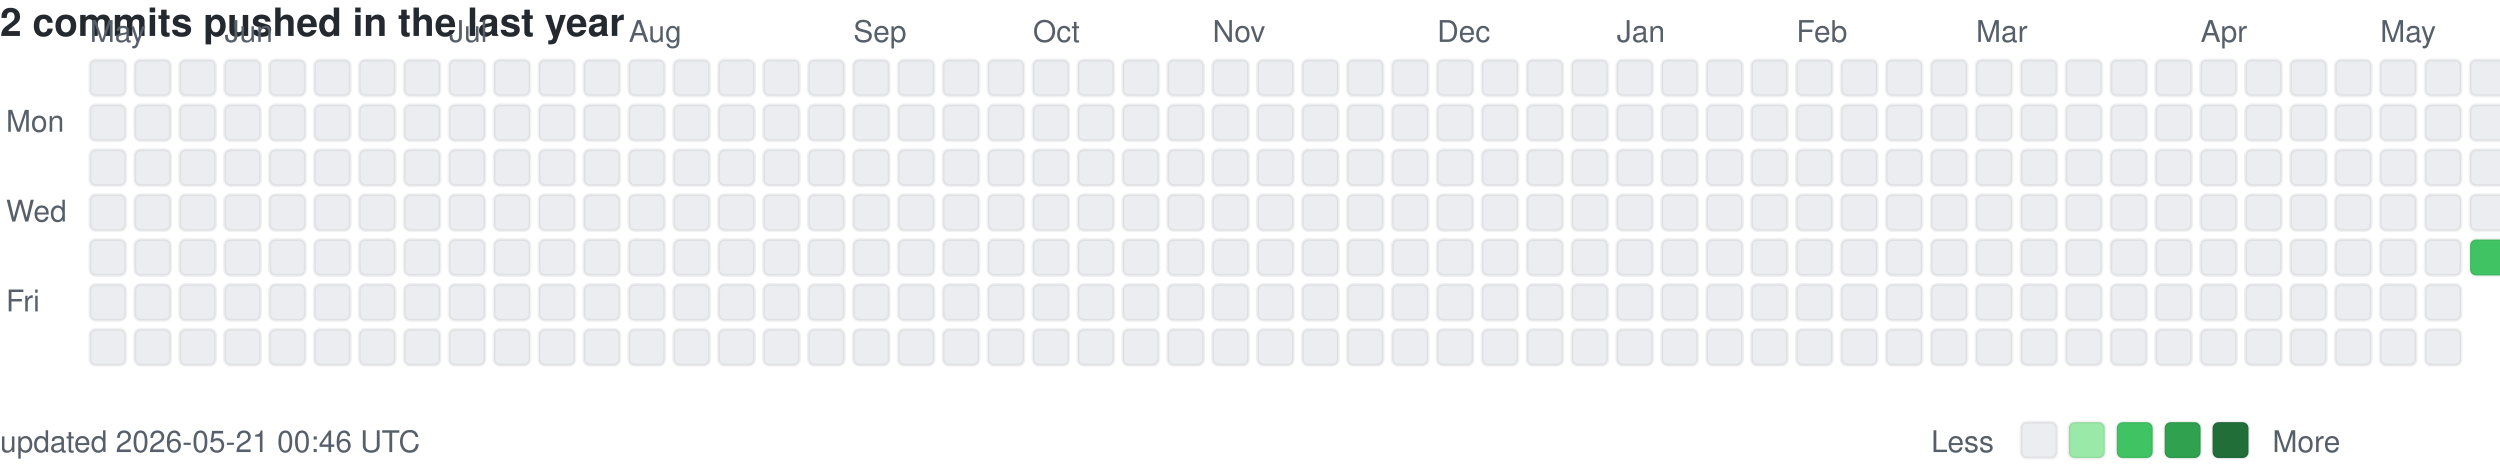
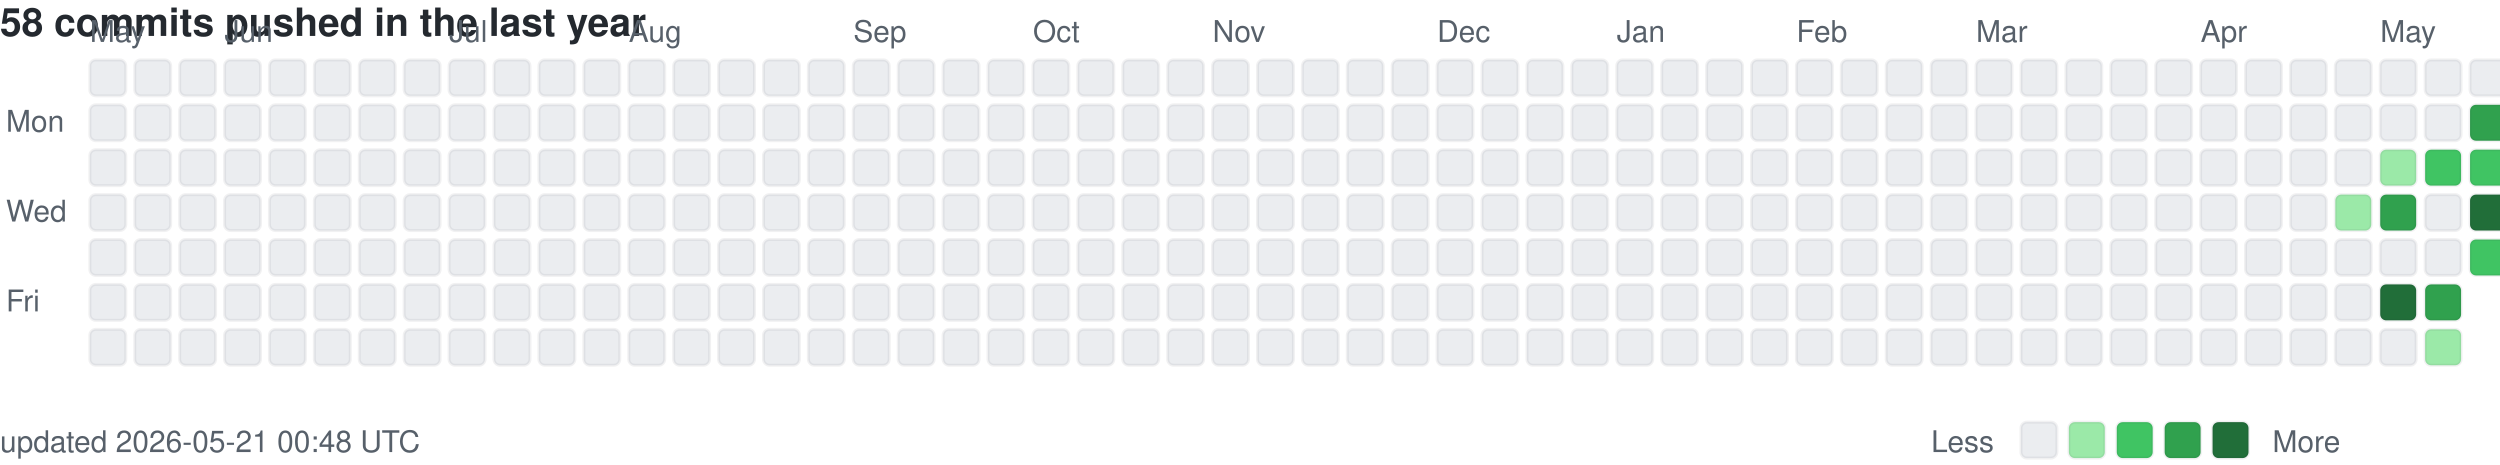
<svg xmlns="http://www.w3.org/2000/svg" width="835" height="155" viewBox="0 0 835 155" role="img" aria-label="Organisation push activity heatmap">
  <style>
    text.lbl { fill:#57606a; font:10px -apple-system,Segoe UI,Helvetica,Arial,sans-serif; }
    text.title { fill:#24292f; font:600 13px -apple-system,Segoe UI,Helvetica,Arial,sans-serif; }
    rect { stroke:rgba(27,31,35,0.06); stroke-width:1px; }
    .lvl-0 { fill:#ebedf0; } .lvl-1 { fill:#9be9a8; } .lvl-2 { fill:#40c463; }
    .lvl-3 { fill:#30a14e; } .lvl-4 { fill:#216e39; }
  </style>
-   <text x="0" y="12" class="title">2 commits pushed in the last year</text>
+   <text x="0" y="12" class="title">58 commits pushed in the last year</text>
  <text x="30" y="14" class="lbl">May</text>
  <text x="75" y="14" class="lbl">Jun</text>
  <text x="150" y="14" class="lbl">Jul</text>
  <text x="210" y="14" class="lbl">Aug</text>
  <text x="285" y="14" class="lbl">Sep</text>
  <text x="345" y="14" class="lbl">Oct</text>
  <text x="405" y="14" class="lbl">Nov</text>
  <text x="480" y="14" class="lbl">Dec</text>
  <text x="540" y="14" class="lbl">Jan</text>
  <text x="600" y="14" class="lbl">Feb</text>
  <text x="660" y="14" class="lbl">Mar</text>
  <text x="735" y="14" class="lbl">Apr</text>
  <text x="795" y="14" class="lbl">May</text>
  <text x="2" y="44" class="lbl">Mon</text>
  <text x="2" y="74" class="lbl">Wed</text>
  <text x="2" y="104" class="lbl">Fri</text>
  <rect class="lvl-0" x="30" y="20" width="12" height="12" rx="2" />
  <rect class="lvl-0" x="30" y="35" width="12" height="12" rx="2" />
  <rect class="lvl-0" x="30" y="50" width="12" height="12" rx="2" />
  <rect class="lvl-0" x="30" y="65" width="12" height="12" rx="2" />
  <rect class="lvl-0" x="30" y="80" width="12" height="12" rx="2" />
  <rect class="lvl-0" x="30" y="95" width="12" height="12" rx="2" />
  <rect class="lvl-0" x="30" y="110" width="12" height="12" rx="2" />
  <rect class="lvl-0" x="45" y="20" width="12" height="12" rx="2" />
  <rect class="lvl-0" x="45" y="35" width="12" height="12" rx="2" />
  <rect class="lvl-0" x="45" y="50" width="12" height="12" rx="2" />
  <rect class="lvl-0" x="45" y="65" width="12" height="12" rx="2" />
  <rect class="lvl-0" x="45" y="80" width="12" height="12" rx="2" />
  <rect class="lvl-0" x="45" y="95" width="12" height="12" rx="2" />
  <rect class="lvl-0" x="45" y="110" width="12" height="12" rx="2" />
  <rect class="lvl-0" x="60" y="20" width="12" height="12" rx="2" />
  <rect class="lvl-0" x="60" y="35" width="12" height="12" rx="2" />
  <rect class="lvl-0" x="60" y="50" width="12" height="12" rx="2" />
  <rect class="lvl-0" x="60" y="65" width="12" height="12" rx="2" />
  <rect class="lvl-0" x="60" y="80" width="12" height="12" rx="2" />
  <rect class="lvl-0" x="60" y="95" width="12" height="12" rx="2" />
  <rect class="lvl-0" x="60" y="110" width="12" height="12" rx="2" />
  <rect class="lvl-0" x="75" y="20" width="12" height="12" rx="2" />
  <rect class="lvl-0" x="75" y="35" width="12" height="12" rx="2" />
  <rect class="lvl-0" x="75" y="50" width="12" height="12" rx="2" />
  <rect class="lvl-0" x="75" y="65" width="12" height="12" rx="2" />
  <rect class="lvl-0" x="75" y="80" width="12" height="12" rx="2" />
  <rect class="lvl-0" x="75" y="95" width="12" height="12" rx="2" />
  <rect class="lvl-0" x="75" y="110" width="12" height="12" rx="2" />
  <rect class="lvl-0" x="90" y="20" width="12" height="12" rx="2" />
  <rect class="lvl-0" x="90" y="35" width="12" height="12" rx="2" />
  <rect class="lvl-0" x="90" y="50" width="12" height="12" rx="2" />
  <rect class="lvl-0" x="90" y="65" width="12" height="12" rx="2" />
  <rect class="lvl-0" x="90" y="80" width="12" height="12" rx="2" />
  <rect class="lvl-0" x="90" y="95" width="12" height="12" rx="2" />
  <rect class="lvl-0" x="90" y="110" width="12" height="12" rx="2" />
  <rect class="lvl-0" x="105" y="20" width="12" height="12" rx="2" />
  <rect class="lvl-0" x="105" y="35" width="12" height="12" rx="2" />
  <rect class="lvl-0" x="105" y="50" width="12" height="12" rx="2" />
  <rect class="lvl-0" x="105" y="65" width="12" height="12" rx="2" />
  <rect class="lvl-0" x="105" y="80" width="12" height="12" rx="2" />
  <rect class="lvl-0" x="105" y="95" width="12" height="12" rx="2" />
  <rect class="lvl-0" x="105" y="110" width="12" height="12" rx="2" />
  <rect class="lvl-0" x="120" y="20" width="12" height="12" rx="2" />
  <rect class="lvl-0" x="120" y="35" width="12" height="12" rx="2" />
  <rect class="lvl-0" x="120" y="50" width="12" height="12" rx="2" />
  <rect class="lvl-0" x="120" y="65" width="12" height="12" rx="2" />
  <rect class="lvl-0" x="120" y="80" width="12" height="12" rx="2" />
  <rect class="lvl-0" x="120" y="95" width="12" height="12" rx="2" />
  <rect class="lvl-0" x="120" y="110" width="12" height="12" rx="2" />
  <rect class="lvl-0" x="135" y="20" width="12" height="12" rx="2" />
  <rect class="lvl-0" x="135" y="35" width="12" height="12" rx="2" />
  <rect class="lvl-0" x="135" y="50" width="12" height="12" rx="2" />
  <rect class="lvl-0" x="135" y="65" width="12" height="12" rx="2" />
  <rect class="lvl-0" x="135" y="80" width="12" height="12" rx="2" />
  <rect class="lvl-0" x="135" y="95" width="12" height="12" rx="2" />
  <rect class="lvl-0" x="135" y="110" width="12" height="12" rx="2" />
  <rect class="lvl-0" x="150" y="20" width="12" height="12" rx="2" />
  <rect class="lvl-0" x="150" y="35" width="12" height="12" rx="2" />
  <rect class="lvl-0" x="150" y="50" width="12" height="12" rx="2" />
  <rect class="lvl-0" x="150" y="65" width="12" height="12" rx="2" />
  <rect class="lvl-0" x="150" y="80" width="12" height="12" rx="2" />
  <rect class="lvl-0" x="150" y="95" width="12" height="12" rx="2" />
  <rect class="lvl-0" x="150" y="110" width="12" height="12" rx="2" />
  <rect class="lvl-0" x="165" y="20" width="12" height="12" rx="2" />
  <rect class="lvl-0" x="165" y="35" width="12" height="12" rx="2" />
  <rect class="lvl-0" x="165" y="50" width="12" height="12" rx="2" />
  <rect class="lvl-0" x="165" y="65" width="12" height="12" rx="2" />
  <rect class="lvl-0" x="165" y="80" width="12" height="12" rx="2" />
  <rect class="lvl-0" x="165" y="95" width="12" height="12" rx="2" />
  <rect class="lvl-0" x="165" y="110" width="12" height="12" rx="2" />
  <rect class="lvl-0" x="180" y="20" width="12" height="12" rx="2" />
  <rect class="lvl-0" x="180" y="35" width="12" height="12" rx="2" />
  <rect class="lvl-0" x="180" y="50" width="12" height="12" rx="2" />
  <rect class="lvl-0" x="180" y="65" width="12" height="12" rx="2" />
  <rect class="lvl-0" x="180" y="80" width="12" height="12" rx="2" />
  <rect class="lvl-0" x="180" y="95" width="12" height="12" rx="2" />
  <rect class="lvl-0" x="180" y="110" width="12" height="12" rx="2" />
  <rect class="lvl-0" x="195" y="20" width="12" height="12" rx="2" />
  <rect class="lvl-0" x="195" y="35" width="12" height="12" rx="2" />
  <rect class="lvl-0" x="195" y="50" width="12" height="12" rx="2" />
  <rect class="lvl-0" x="195" y="65" width="12" height="12" rx="2" />
  <rect class="lvl-0" x="195" y="80" width="12" height="12" rx="2" />
  <rect class="lvl-0" x="195" y="95" width="12" height="12" rx="2" />
  <rect class="lvl-0" x="195" y="110" width="12" height="12" rx="2" />
  <rect class="lvl-0" x="210" y="20" width="12" height="12" rx="2" />
  <rect class="lvl-0" x="210" y="35" width="12" height="12" rx="2" />
  <rect class="lvl-0" x="210" y="50" width="12" height="12" rx="2" />
  <rect class="lvl-0" x="210" y="65" width="12" height="12" rx="2" />
  <rect class="lvl-0" x="210" y="80" width="12" height="12" rx="2" />
  <rect class="lvl-0" x="210" y="95" width="12" height="12" rx="2" />
  <rect class="lvl-0" x="210" y="110" width="12" height="12" rx="2" />
  <rect class="lvl-0" x="225" y="20" width="12" height="12" rx="2" />
  <rect class="lvl-0" x="225" y="35" width="12" height="12" rx="2" />
  <rect class="lvl-0" x="225" y="50" width="12" height="12" rx="2" />
  <rect class="lvl-0" x="225" y="65" width="12" height="12" rx="2" />
  <rect class="lvl-0" x="225" y="80" width="12" height="12" rx="2" />
  <rect class="lvl-0" x="225" y="95" width="12" height="12" rx="2" />
  <rect class="lvl-0" x="225" y="110" width="12" height="12" rx="2" />
  <rect class="lvl-0" x="240" y="20" width="12" height="12" rx="2" />
  <rect class="lvl-0" x="240" y="35" width="12" height="12" rx="2" />
  <rect class="lvl-0" x="240" y="50" width="12" height="12" rx="2" />
  <rect class="lvl-0" x="240" y="65" width="12" height="12" rx="2" />
  <rect class="lvl-0" x="240" y="80" width="12" height="12" rx="2" />
  <rect class="lvl-0" x="240" y="95" width="12" height="12" rx="2" />
  <rect class="lvl-0" x="240" y="110" width="12" height="12" rx="2" />
  <rect class="lvl-0" x="255" y="20" width="12" height="12" rx="2" />
  <rect class="lvl-0" x="255" y="35" width="12" height="12" rx="2" />
  <rect class="lvl-0" x="255" y="50" width="12" height="12" rx="2" />
  <rect class="lvl-0" x="255" y="65" width="12" height="12" rx="2" />
  <rect class="lvl-0" x="255" y="80" width="12" height="12" rx="2" />
  <rect class="lvl-0" x="255" y="95" width="12" height="12" rx="2" />
  <rect class="lvl-0" x="255" y="110" width="12" height="12" rx="2" />
  <rect class="lvl-0" x="270" y="20" width="12" height="12" rx="2" />
  <rect class="lvl-0" x="270" y="35" width="12" height="12" rx="2" />
  <rect class="lvl-0" x="270" y="50" width="12" height="12" rx="2" />
  <rect class="lvl-0" x="270" y="65" width="12" height="12" rx="2" />
  <rect class="lvl-0" x="270" y="80" width="12" height="12" rx="2" />
  <rect class="lvl-0" x="270" y="95" width="12" height="12" rx="2" />
  <rect class="lvl-0" x="270" y="110" width="12" height="12" rx="2" />
  <rect class="lvl-0" x="285" y="20" width="12" height="12" rx="2" />
  <rect class="lvl-0" x="285" y="35" width="12" height="12" rx="2" />
  <rect class="lvl-0" x="285" y="50" width="12" height="12" rx="2" />
  <rect class="lvl-0" x="285" y="65" width="12" height="12" rx="2" />
  <rect class="lvl-0" x="285" y="80" width="12" height="12" rx="2" />
  <rect class="lvl-0" x="285" y="95" width="12" height="12" rx="2" />
  <rect class="lvl-0" x="285" y="110" width="12" height="12" rx="2" />
  <rect class="lvl-0" x="300" y="20" width="12" height="12" rx="2" />
  <rect class="lvl-0" x="300" y="35" width="12" height="12" rx="2" />
  <rect class="lvl-0" x="300" y="50" width="12" height="12" rx="2" />
  <rect class="lvl-0" x="300" y="65" width="12" height="12" rx="2" />
  <rect class="lvl-0" x="300" y="80" width="12" height="12" rx="2" />
  <rect class="lvl-0" x="300" y="95" width="12" height="12" rx="2" />
  <rect class="lvl-0" x="300" y="110" width="12" height="12" rx="2" />
  <rect class="lvl-0" x="315" y="20" width="12" height="12" rx="2" />
  <rect class="lvl-0" x="315" y="35" width="12" height="12" rx="2" />
  <rect class="lvl-0" x="315" y="50" width="12" height="12" rx="2" />
  <rect class="lvl-0" x="315" y="65" width="12" height="12" rx="2" />
  <rect class="lvl-0" x="315" y="80" width="12" height="12" rx="2" />
  <rect class="lvl-0" x="315" y="95" width="12" height="12" rx="2" />
  <rect class="lvl-0" x="315" y="110" width="12" height="12" rx="2" />
  <rect class="lvl-0" x="330" y="20" width="12" height="12" rx="2" />
  <rect class="lvl-0" x="330" y="35" width="12" height="12" rx="2" />
  <rect class="lvl-0" x="330" y="50" width="12" height="12" rx="2" />
  <rect class="lvl-0" x="330" y="65" width="12" height="12" rx="2" />
  <rect class="lvl-0" x="330" y="80" width="12" height="12" rx="2" />
  <rect class="lvl-0" x="330" y="95" width="12" height="12" rx="2" />
  <rect class="lvl-0" x="330" y="110" width="12" height="12" rx="2" />
  <rect class="lvl-0" x="345" y="20" width="12" height="12" rx="2" />
  <rect class="lvl-0" x="345" y="35" width="12" height="12" rx="2" />
  <rect class="lvl-0" x="345" y="50" width="12" height="12" rx="2" />
  <rect class="lvl-0" x="345" y="65" width="12" height="12" rx="2" />
  <rect class="lvl-0" x="345" y="80" width="12" height="12" rx="2" />
  <rect class="lvl-0" x="345" y="95" width="12" height="12" rx="2" />
  <rect class="lvl-0" x="345" y="110" width="12" height="12" rx="2" />
  <rect class="lvl-0" x="360" y="20" width="12" height="12" rx="2" />
  <rect class="lvl-0" x="360" y="35" width="12" height="12" rx="2" />
  <rect class="lvl-0" x="360" y="50" width="12" height="12" rx="2" />
  <rect class="lvl-0" x="360" y="65" width="12" height="12" rx="2" />
  <rect class="lvl-0" x="360" y="80" width="12" height="12" rx="2" />
  <rect class="lvl-0" x="360" y="95" width="12" height="12" rx="2" />
  <rect class="lvl-0" x="360" y="110" width="12" height="12" rx="2" />
  <rect class="lvl-0" x="375" y="20" width="12" height="12" rx="2" />
  <rect class="lvl-0" x="375" y="35" width="12" height="12" rx="2" />
  <rect class="lvl-0" x="375" y="50" width="12" height="12" rx="2" />
  <rect class="lvl-0" x="375" y="65" width="12" height="12" rx="2" />
  <rect class="lvl-0" x="375" y="80" width="12" height="12" rx="2" />
  <rect class="lvl-0" x="375" y="95" width="12" height="12" rx="2" />
  <rect class="lvl-0" x="375" y="110" width="12" height="12" rx="2" />
  <rect class="lvl-0" x="390" y="20" width="12" height="12" rx="2" />
  <rect class="lvl-0" x="390" y="35" width="12" height="12" rx="2" />
  <rect class="lvl-0" x="390" y="50" width="12" height="12" rx="2" />
  <rect class="lvl-0" x="390" y="65" width="12" height="12" rx="2" />
  <rect class="lvl-0" x="390" y="80" width="12" height="12" rx="2" />
  <rect class="lvl-0" x="390" y="95" width="12" height="12" rx="2" />
  <rect class="lvl-0" x="390" y="110" width="12" height="12" rx="2" />
  <rect class="lvl-0" x="405" y="20" width="12" height="12" rx="2" />
  <rect class="lvl-0" x="405" y="35" width="12" height="12" rx="2" />
  <rect class="lvl-0" x="405" y="50" width="12" height="12" rx="2" />
  <rect class="lvl-0" x="405" y="65" width="12" height="12" rx="2" />
  <rect class="lvl-0" x="405" y="80" width="12" height="12" rx="2" />
  <rect class="lvl-0" x="405" y="95" width="12" height="12" rx="2" />
  <rect class="lvl-0" x="405" y="110" width="12" height="12" rx="2" />
  <rect class="lvl-0" x="420" y="20" width="12" height="12" rx="2" />
  <rect class="lvl-0" x="420" y="35" width="12" height="12" rx="2" />
  <rect class="lvl-0" x="420" y="50" width="12" height="12" rx="2" />
  <rect class="lvl-0" x="420" y="65" width="12" height="12" rx="2" />
  <rect class="lvl-0" x="420" y="80" width="12" height="12" rx="2" />
  <rect class="lvl-0" x="420" y="95" width="12" height="12" rx="2" />
  <rect class="lvl-0" x="420" y="110" width="12" height="12" rx="2" />
  <rect class="lvl-0" x="435" y="20" width="12" height="12" rx="2" />
  <rect class="lvl-0" x="435" y="35" width="12" height="12" rx="2" />
  <rect class="lvl-0" x="435" y="50" width="12" height="12" rx="2" />
  <rect class="lvl-0" x="435" y="65" width="12" height="12" rx="2" />
  <rect class="lvl-0" x="435" y="80" width="12" height="12" rx="2" />
  <rect class="lvl-0" x="435" y="95" width="12" height="12" rx="2" />
  <rect class="lvl-0" x="435" y="110" width="12" height="12" rx="2" />
  <rect class="lvl-0" x="450" y="20" width="12" height="12" rx="2" />
  <rect class="lvl-0" x="450" y="35" width="12" height="12" rx="2" />
  <rect class="lvl-0" x="450" y="50" width="12" height="12" rx="2" />
  <rect class="lvl-0" x="450" y="65" width="12" height="12" rx="2" />
  <rect class="lvl-0" x="450" y="80" width="12" height="12" rx="2" />
  <rect class="lvl-0" x="450" y="95" width="12" height="12" rx="2" />
  <rect class="lvl-0" x="450" y="110" width="12" height="12" rx="2" />
  <rect class="lvl-0" x="465" y="20" width="12" height="12" rx="2" />
  <rect class="lvl-0" x="465" y="35" width="12" height="12" rx="2" />
  <rect class="lvl-0" x="465" y="50" width="12" height="12" rx="2" />
  <rect class="lvl-0" x="465" y="65" width="12" height="12" rx="2" />
  <rect class="lvl-0" x="465" y="80" width="12" height="12" rx="2" />
  <rect class="lvl-0" x="465" y="95" width="12" height="12" rx="2" />
  <rect class="lvl-0" x="465" y="110" width="12" height="12" rx="2" />
  <rect class="lvl-0" x="480" y="20" width="12" height="12" rx="2" />
  <rect class="lvl-0" x="480" y="35" width="12" height="12" rx="2" />
  <rect class="lvl-0" x="480" y="50" width="12" height="12" rx="2" />
  <rect class="lvl-0" x="480" y="65" width="12" height="12" rx="2" />
  <rect class="lvl-0" x="480" y="80" width="12" height="12" rx="2" />
  <rect class="lvl-0" x="480" y="95" width="12" height="12" rx="2" />
  <rect class="lvl-0" x="480" y="110" width="12" height="12" rx="2" />
  <rect class="lvl-0" x="495" y="20" width="12" height="12" rx="2" />
  <rect class="lvl-0" x="495" y="35" width="12" height="12" rx="2" />
  <rect class="lvl-0" x="495" y="50" width="12" height="12" rx="2" />
  <rect class="lvl-0" x="495" y="65" width="12" height="12" rx="2" />
  <rect class="lvl-0" x="495" y="80" width="12" height="12" rx="2" />
  <rect class="lvl-0" x="495" y="95" width="12" height="12" rx="2" />
  <rect class="lvl-0" x="495" y="110" width="12" height="12" rx="2" />
  <rect class="lvl-0" x="510" y="20" width="12" height="12" rx="2" />
  <rect class="lvl-0" x="510" y="35" width="12" height="12" rx="2" />
  <rect class="lvl-0" x="510" y="50" width="12" height="12" rx="2" />
  <rect class="lvl-0" x="510" y="65" width="12" height="12" rx="2" />
  <rect class="lvl-0" x="510" y="80" width="12" height="12" rx="2" />
  <rect class="lvl-0" x="510" y="95" width="12" height="12" rx="2" />
  <rect class="lvl-0" x="510" y="110" width="12" height="12" rx="2" />
  <rect class="lvl-0" x="525" y="20" width="12" height="12" rx="2" />
  <rect class="lvl-0" x="525" y="35" width="12" height="12" rx="2" />
  <rect class="lvl-0" x="525" y="50" width="12" height="12" rx="2" />
  <rect class="lvl-0" x="525" y="65" width="12" height="12" rx="2" />
  <rect class="lvl-0" x="525" y="80" width="12" height="12" rx="2" />
  <rect class="lvl-0" x="525" y="95" width="12" height="12" rx="2" />
  <rect class="lvl-0" x="525" y="110" width="12" height="12" rx="2" />
  <rect class="lvl-0" x="540" y="20" width="12" height="12" rx="2" />
  <rect class="lvl-0" x="540" y="35" width="12" height="12" rx="2" />
  <rect class="lvl-0" x="540" y="50" width="12" height="12" rx="2" />
  <rect class="lvl-0" x="540" y="65" width="12" height="12" rx="2" />
  <rect class="lvl-0" x="540" y="80" width="12" height="12" rx="2" />
  <rect class="lvl-0" x="540" y="95" width="12" height="12" rx="2" />
  <rect class="lvl-0" x="540" y="110" width="12" height="12" rx="2" />
  <rect class="lvl-0" x="555" y="20" width="12" height="12" rx="2" />
  <rect class="lvl-0" x="555" y="35" width="12" height="12" rx="2" />
  <rect class="lvl-0" x="555" y="50" width="12" height="12" rx="2" />
  <rect class="lvl-0" x="555" y="65" width="12" height="12" rx="2" />
  <rect class="lvl-0" x="555" y="80" width="12" height="12" rx="2" />
  <rect class="lvl-0" x="555" y="95" width="12" height="12" rx="2" />
  <rect class="lvl-0" x="555" y="110" width="12" height="12" rx="2" />
  <rect class="lvl-0" x="570" y="20" width="12" height="12" rx="2" />
  <rect class="lvl-0" x="570" y="35" width="12" height="12" rx="2" />
  <rect class="lvl-0" x="570" y="50" width="12" height="12" rx="2" />
  <rect class="lvl-0" x="570" y="65" width="12" height="12" rx="2" />
  <rect class="lvl-0" x="570" y="80" width="12" height="12" rx="2" />
  <rect class="lvl-0" x="570" y="95" width="12" height="12" rx="2" />
  <rect class="lvl-0" x="570" y="110" width="12" height="12" rx="2" />
  <rect class="lvl-0" x="585" y="20" width="12" height="12" rx="2" />
  <rect class="lvl-0" x="585" y="35" width="12" height="12" rx="2" />
  <rect class="lvl-0" x="585" y="50" width="12" height="12" rx="2" />
  <rect class="lvl-0" x="585" y="65" width="12" height="12" rx="2" />
  <rect class="lvl-0" x="585" y="80" width="12" height="12" rx="2" />
  <rect class="lvl-0" x="585" y="95" width="12" height="12" rx="2" />
  <rect class="lvl-0" x="585" y="110" width="12" height="12" rx="2" />
  <rect class="lvl-0" x="600" y="20" width="12" height="12" rx="2" />
  <rect class="lvl-0" x="600" y="35" width="12" height="12" rx="2" />
  <rect class="lvl-0" x="600" y="50" width="12" height="12" rx="2" />
  <rect class="lvl-0" x="600" y="65" width="12" height="12" rx="2" />
  <rect class="lvl-0" x="600" y="80" width="12" height="12" rx="2" />
  <rect class="lvl-0" x="600" y="95" width="12" height="12" rx="2" />
  <rect class="lvl-0" x="600" y="110" width="12" height="12" rx="2" />
  <rect class="lvl-0" x="615" y="20" width="12" height="12" rx="2" />
  <rect class="lvl-0" x="615" y="35" width="12" height="12" rx="2" />
  <rect class="lvl-0" x="615" y="50" width="12" height="12" rx="2" />
  <rect class="lvl-0" x="615" y="65" width="12" height="12" rx="2" />
  <rect class="lvl-0" x="615" y="80" width="12" height="12" rx="2" />
  <rect class="lvl-0" x="615" y="95" width="12" height="12" rx="2" />
  <rect class="lvl-0" x="615" y="110" width="12" height="12" rx="2" />
  <rect class="lvl-0" x="630" y="20" width="12" height="12" rx="2" />
  <rect class="lvl-0" x="630" y="35" width="12" height="12" rx="2" />
  <rect class="lvl-0" x="630" y="50" width="12" height="12" rx="2" />
  <rect class="lvl-0" x="630" y="65" width="12" height="12" rx="2" />
  <rect class="lvl-0" x="630" y="80" width="12" height="12" rx="2" />
  <rect class="lvl-0" x="630" y="95" width="12" height="12" rx="2" />
  <rect class="lvl-0" x="630" y="110" width="12" height="12" rx="2" />
  <rect class="lvl-0" x="645" y="20" width="12" height="12" rx="2" />
  <rect class="lvl-0" x="645" y="35" width="12" height="12" rx="2" />
  <rect class="lvl-0" x="645" y="50" width="12" height="12" rx="2" />
  <rect class="lvl-0" x="645" y="65" width="12" height="12" rx="2" />
  <rect class="lvl-0" x="645" y="80" width="12" height="12" rx="2" />
  <rect class="lvl-0" x="645" y="95" width="12" height="12" rx="2" />
  <rect class="lvl-0" x="645" y="110" width="12" height="12" rx="2" />
  <rect class="lvl-0" x="660" y="20" width="12" height="12" rx="2" />
  <rect class="lvl-0" x="660" y="35" width="12" height="12" rx="2" />
  <rect class="lvl-0" x="660" y="50" width="12" height="12" rx="2" />
  <rect class="lvl-0" x="660" y="65" width="12" height="12" rx="2" />
  <rect class="lvl-0" x="660" y="80" width="12" height="12" rx="2" />
  <rect class="lvl-0" x="660" y="95" width="12" height="12" rx="2" />
  <rect class="lvl-0" x="660" y="110" width="12" height="12" rx="2" />
  <rect class="lvl-0" x="675" y="20" width="12" height="12" rx="2" />
  <rect class="lvl-0" x="675" y="35" width="12" height="12" rx="2" />
  <rect class="lvl-0" x="675" y="50" width="12" height="12" rx="2" />
  <rect class="lvl-0" x="675" y="65" width="12" height="12" rx="2" />
  <rect class="lvl-0" x="675" y="80" width="12" height="12" rx="2" />
  <rect class="lvl-0" x="675" y="95" width="12" height="12" rx="2" />
  <rect class="lvl-0" x="675" y="110" width="12" height="12" rx="2" />
  <rect class="lvl-0" x="690" y="20" width="12" height="12" rx="2" />
  <rect class="lvl-0" x="690" y="35" width="12" height="12" rx="2" />
  <rect class="lvl-0" x="690" y="50" width="12" height="12" rx="2" />
  <rect class="lvl-0" x="690" y="65" width="12" height="12" rx="2" />
  <rect class="lvl-0" x="690" y="80" width="12" height="12" rx="2" />
  <rect class="lvl-0" x="690" y="95" width="12" height="12" rx="2" />
  <rect class="lvl-0" x="690" y="110" width="12" height="12" rx="2" />
  <rect class="lvl-0" x="705" y="20" width="12" height="12" rx="2" />
  <rect class="lvl-0" x="705" y="35" width="12" height="12" rx="2" />
  <rect class="lvl-0" x="705" y="50" width="12" height="12" rx="2" />
  <rect class="lvl-0" x="705" y="65" width="12" height="12" rx="2" />
  <rect class="lvl-0" x="705" y="80" width="12" height="12" rx="2" />
  <rect class="lvl-0" x="705" y="95" width="12" height="12" rx="2" />
  <rect class="lvl-0" x="705" y="110" width="12" height="12" rx="2" />
  <rect class="lvl-0" x="720" y="20" width="12" height="12" rx="2" />
  <rect class="lvl-0" x="720" y="35" width="12" height="12" rx="2" />
  <rect class="lvl-0" x="720" y="50" width="12" height="12" rx="2" />
  <rect class="lvl-0" x="720" y="65" width="12" height="12" rx="2" />
  <rect class="lvl-0" x="720" y="80" width="12" height="12" rx="2" />
  <rect class="lvl-0" x="720" y="95" width="12" height="12" rx="2" />
  <rect class="lvl-0" x="720" y="110" width="12" height="12" rx="2" />
  <rect class="lvl-0" x="735" y="20" width="12" height="12" rx="2" />
  <rect class="lvl-0" x="735" y="35" width="12" height="12" rx="2" />
  <rect class="lvl-0" x="735" y="50" width="12" height="12" rx="2" />
  <rect class="lvl-0" x="735" y="65" width="12" height="12" rx="2" />
  <rect class="lvl-0" x="735" y="80" width="12" height="12" rx="2" />
  <rect class="lvl-0" x="735" y="95" width="12" height="12" rx="2" />
  <rect class="lvl-0" x="735" y="110" width="12" height="12" rx="2" />
  <rect class="lvl-0" x="750" y="20" width="12" height="12" rx="2" />
  <rect class="lvl-0" x="750" y="35" width="12" height="12" rx="2" />
  <rect class="lvl-0" x="750" y="50" width="12" height="12" rx="2" />
  <rect class="lvl-0" x="750" y="65" width="12" height="12" rx="2" />
  <rect class="lvl-0" x="750" y="80" width="12" height="12" rx="2" />
  <rect class="lvl-0" x="750" y="95" width="12" height="12" rx="2" />
  <rect class="lvl-0" x="750" y="110" width="12" height="12" rx="2" />
  <rect class="lvl-0" x="765" y="20" width="12" height="12" rx="2" />
  <rect class="lvl-0" x="765" y="35" width="12" height="12" rx="2" />
  <rect class="lvl-0" x="765" y="50" width="12" height="12" rx="2" />
  <rect class="lvl-0" x="765" y="65" width="12" height="12" rx="2" />
  <rect class="lvl-0" x="765" y="80" width="12" height="12" rx="2" />
  <rect class="lvl-0" x="765" y="95" width="12" height="12" rx="2" />
  <rect class="lvl-0" x="765" y="110" width="12" height="12" rx="2" />
  <rect class="lvl-0" x="780" y="20" width="12" height="12" rx="2" />
  <rect class="lvl-0" x="780" y="35" width="12" height="12" rx="2" />
  <rect class="lvl-0" x="780" y="50" width="12" height="12" rx="2" />
-   <rect class="lvl-0" x="780" y="65" width="12" height="12" rx="2" />
+   <rect class="lvl-1" x="780" y="65" width="12" height="12" rx="2" />
  <rect class="lvl-0" x="780" y="80" width="12" height="12" rx="2" />
  <rect class="lvl-0" x="780" y="95" width="12" height="12" rx="2" />
  <rect class="lvl-0" x="780" y="110" width="12" height="12" rx="2" />
  <rect class="lvl-0" x="795" y="20" width="12" height="12" rx="2" />
  <rect class="lvl-0" x="795" y="35" width="12" height="12" rx="2" />
-   <rect class="lvl-0" x="795" y="50" width="12" height="12" rx="2" />
-   <rect class="lvl-0" x="795" y="65" width="12" height="12" rx="2" />
+   <rect class="lvl-1" x="795" y="50" width="12" height="12" rx="2" />
+   <rect class="lvl-3" x="795" y="65" width="12" height="12" rx="2" />
  <rect class="lvl-0" x="795" y="80" width="12" height="12" rx="2" />
-   <rect class="lvl-0" x="795" y="95" width="12" height="12" rx="2" />
+   <rect class="lvl-4" x="795" y="95" width="12" height="12" rx="2" />
  <rect class="lvl-0" x="795" y="110" width="12" height="12" rx="2" />
  <rect class="lvl-0" x="810" y="20" width="12" height="12" rx="2" />
  <rect class="lvl-0" x="810" y="35" width="12" height="12" rx="2" />
-   <rect class="lvl-0" x="810" y="50" width="12" height="12" rx="2" />
+   <rect class="lvl-2" x="810" y="50" width="12" height="12" rx="2" />
  <rect class="lvl-0" x="810" y="65" width="12" height="12" rx="2" />
  <rect class="lvl-0" x="810" y="80" width="12" height="12" rx="2" />
-   <rect class="lvl-0" x="810" y="95" width="12" height="12" rx="2" />
-   <rect class="lvl-0" x="810" y="110" width="12" height="12" rx="2" />
+   <rect class="lvl-3" x="810" y="95" width="12" height="12" rx="2" />
+   <rect class="lvl-1" x="810" y="110" width="12" height="12" rx="2" />
  <rect class="lvl-0" x="825" y="20" width="12" height="12" rx="2" />
-   <rect class="lvl-0" x="825" y="35" width="12" height="12" rx="2" />
-   <rect class="lvl-0" x="825" y="50" width="12" height="12" rx="2" />
-   <rect class="lvl-0" x="825" y="65" width="12" height="12" rx="2" />
+   <rect class="lvl-3" x="825" y="35" width="12" height="12" rx="2" />
+   <rect class="lvl-2" x="825" y="50" width="12" height="12" rx="2" />
+   <rect class="lvl-4" x="825" y="65" width="12" height="12" rx="2" />
  <rect class="lvl-2" x="825" y="80" width="12" height="12" rx="2" />
  <text x="645" y="151" class="lbl">Less</text>
  <rect class="lvl-0" x="675" y="141" width="12" height="12" rx="2" />
  <rect class="lvl-1" x="691" y="141" width="12" height="12" rx="2" />
  <rect class="lvl-2" x="707" y="141" width="12" height="12" rx="2" />
  <rect class="lvl-3" x="723" y="141" width="12" height="12" rx="2" />
  <rect class="lvl-4" x="739" y="141" width="12" height="12" rx="2" />
  <text x="759" y="151" class="lbl">More</text>
-   <text x="0" y="151" class="lbl">updated 2026-05-21 00:46 UTC</text>
+   <text x="0" y="151" class="lbl">updated 2026-05-21 00:48 UTC</text>
</svg>
